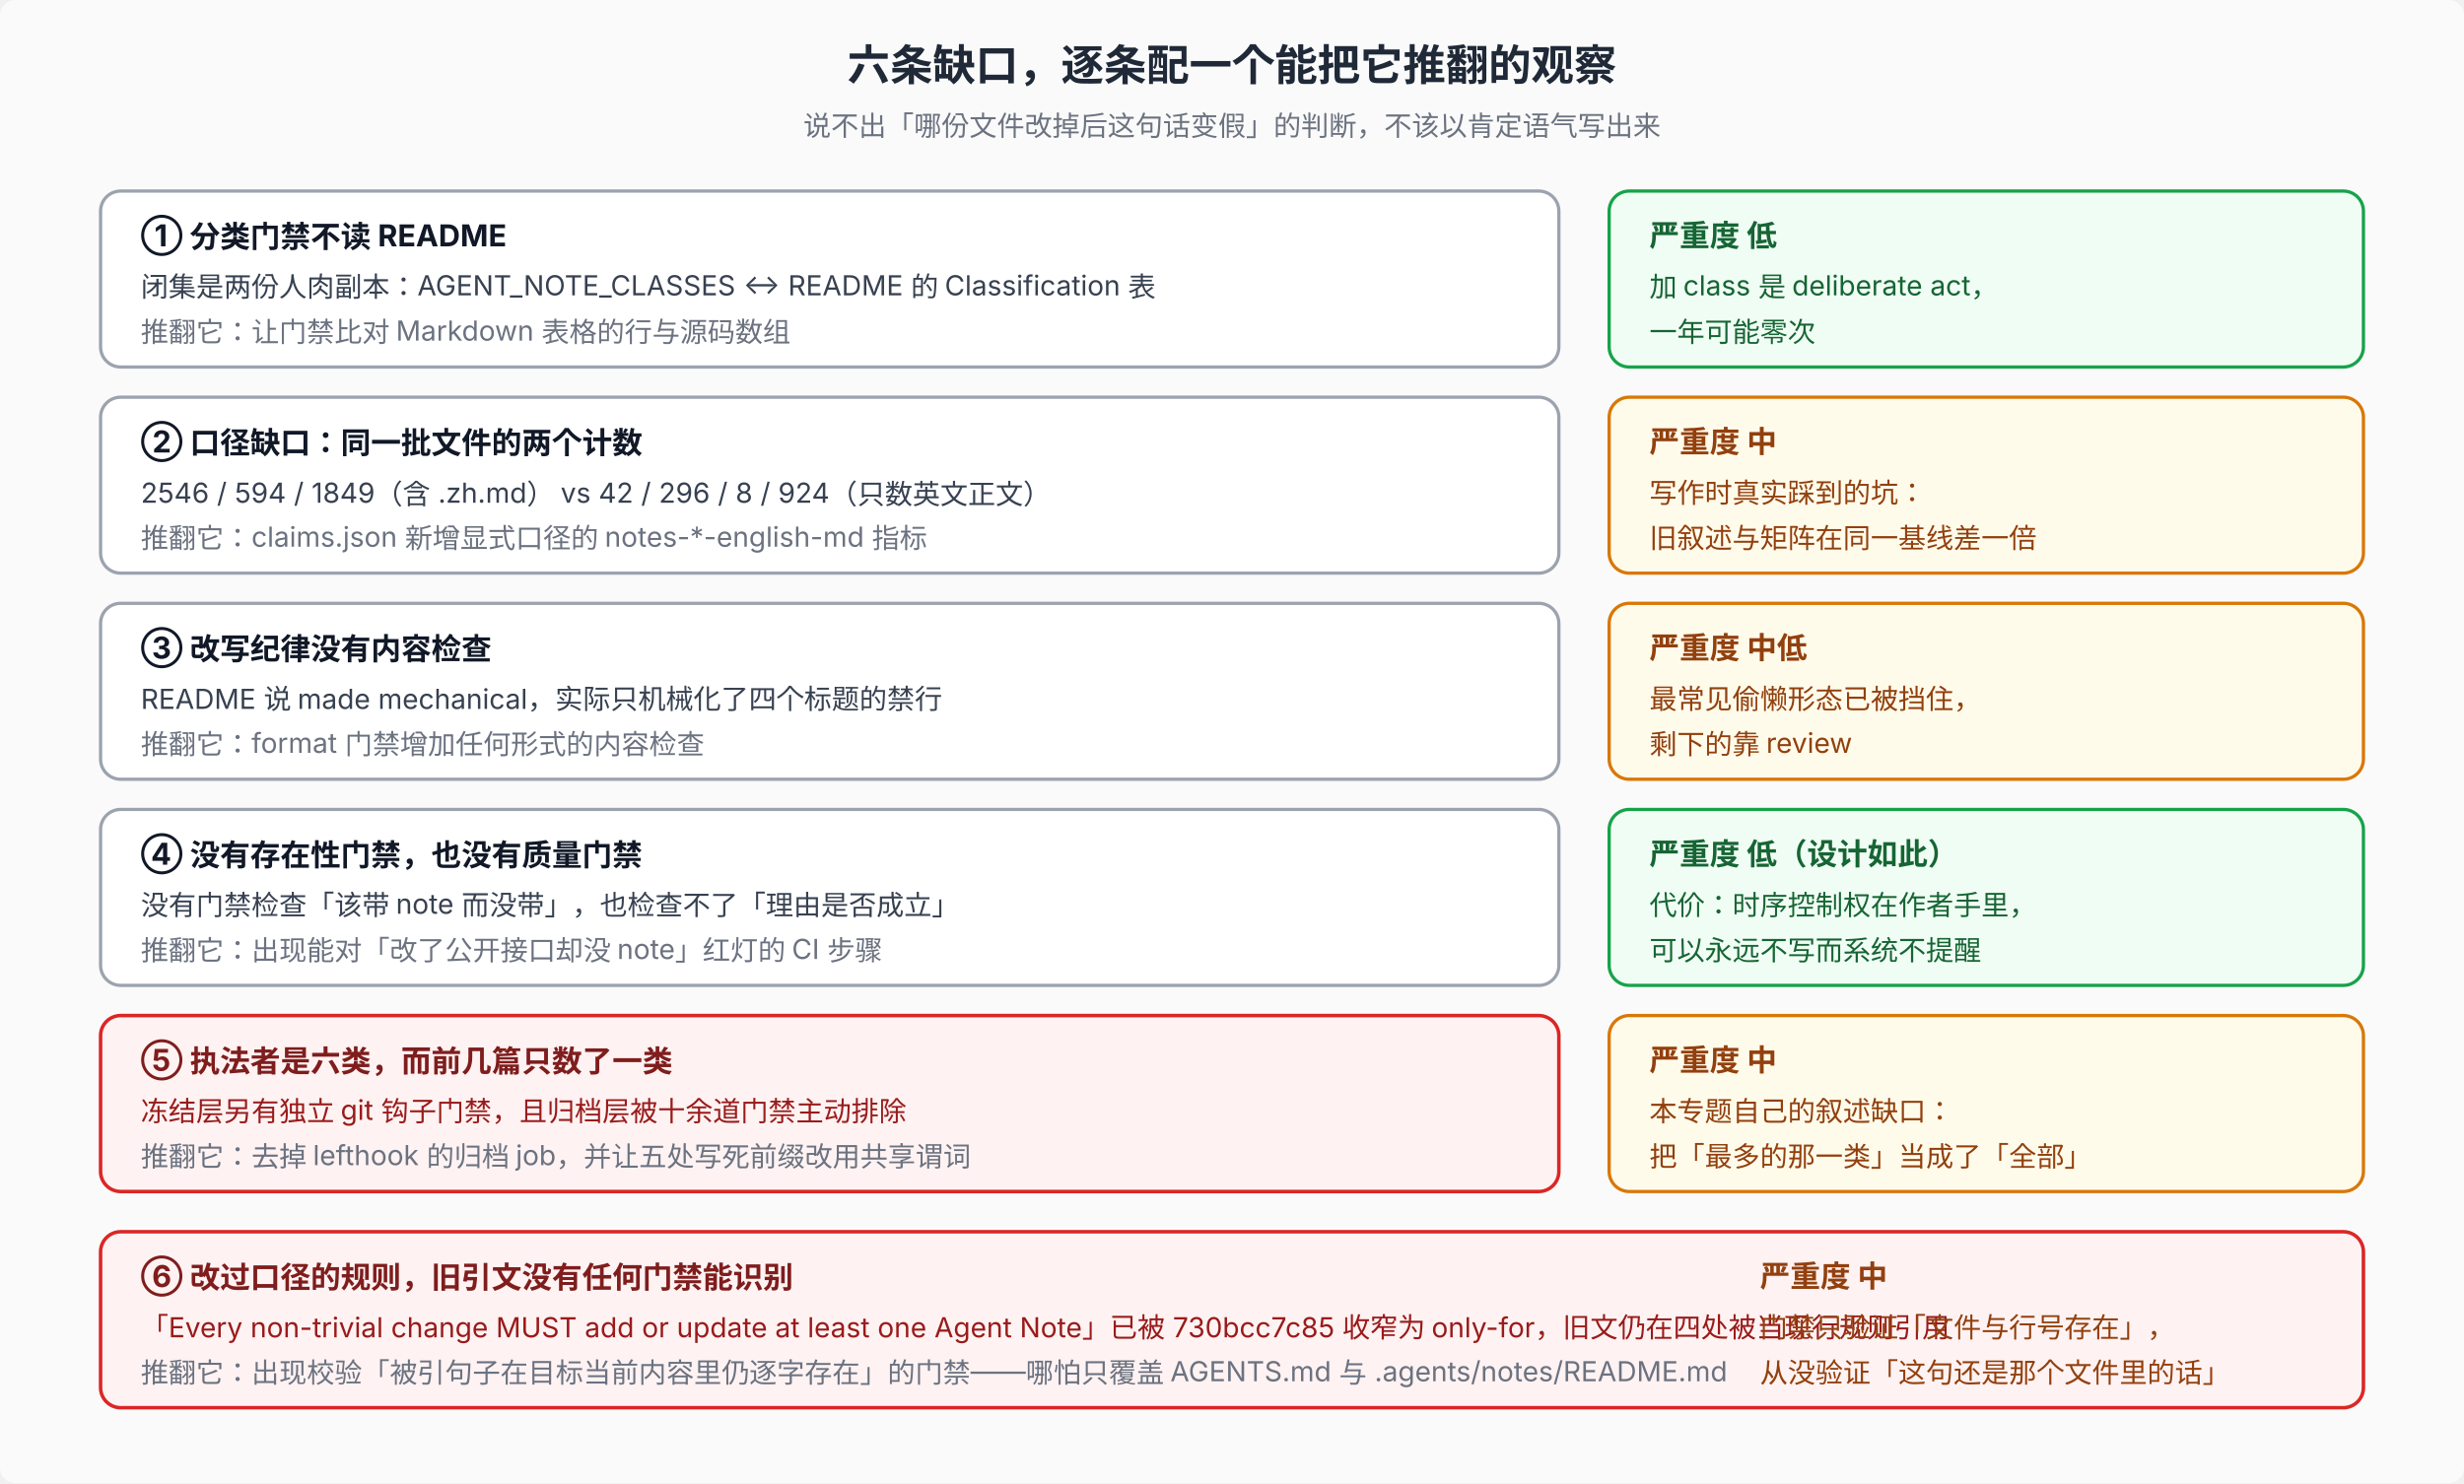
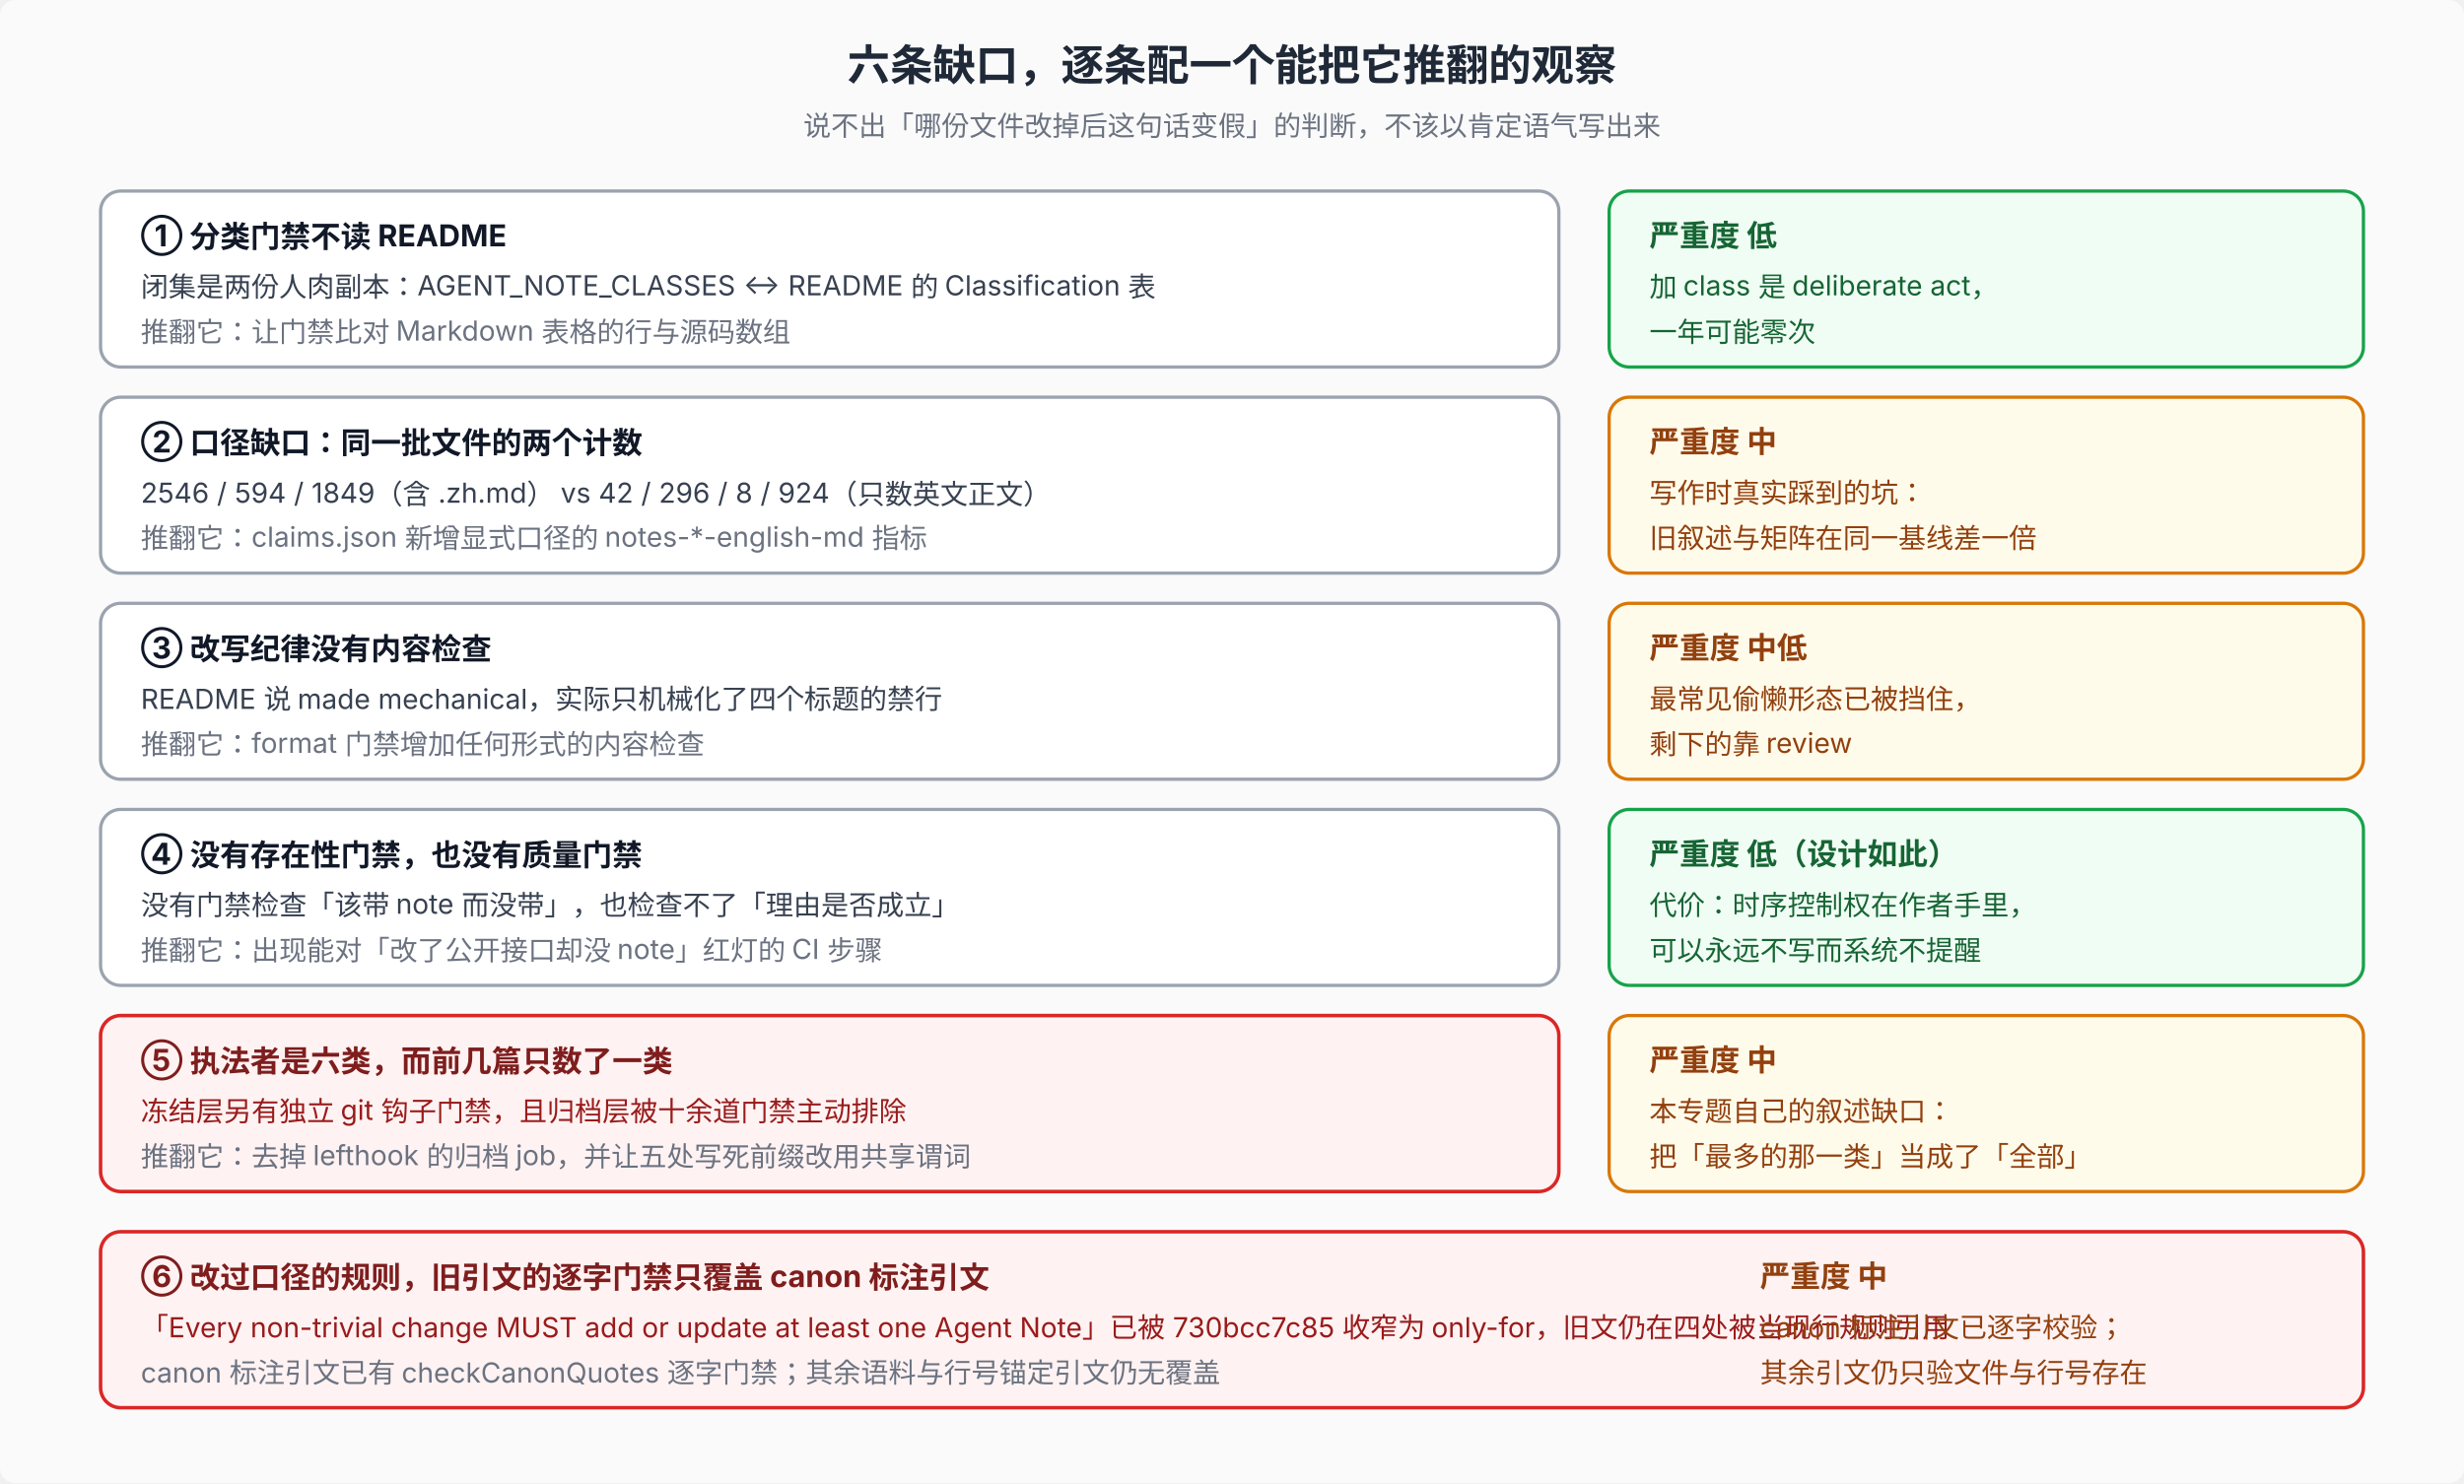
<svg xmlns="http://www.w3.org/2000/svg" viewBox="0 0 980 590" font-family="system-ui, -apple-system, 'PingFang SC', 'Noto Sans SC', sans-serif" font-size="12">
  <rect width="980" height="590" fill="#fafafa" rx="6" />
  <text x="490" y="32" text-anchor="middle" font-size="17" font-weight="700" fill="#1f2937">六条缺口，逐条配一个能把它推翻的观察</text>
  <text x="490" y="54" text-anchor="middle" font-size="11" fill="#6b7280">说不出「哪份文件改掉后这句话变假」的判断，不该以肯定语气写出来</text>
  <rect x="40" y="76" width="580" height="70" rx="8" fill="#fff" stroke="#9ca3af" stroke-width="1.3" />
  <text x="56" y="98" font-weight="700" fill="#111827">① 分类门禁不读 README</text>
  <text x="56" y="118" font-size="11" fill="#374151">闭集是两份人肉副本：AGENT_NOTE_CLASSES ↔ README 的 Classification 表</text>
  <text x="56" y="136" font-size="11" fill="#6b7280">推翻它：让门禁比对 Markdown 表格的行与源码数组</text>
  <rect x="640" y="76" width="300" height="70" rx="8" fill="#f0fdf4" stroke="#16a34a" stroke-width="1.3" />
  <text x="656" y="98" font-weight="700" fill="#166534">严重度 低</text>
  <text x="656" y="118" font-size="11" fill="#166534">加 class 是 deliberate act，</text>
  <text x="656" y="136" font-size="11" fill="#166534">一年可能零次</text>
  <rect x="40" y="158" width="580" height="70" rx="8" fill="#fff" stroke="#9ca3af" stroke-width="1.3" />
  <text x="56" y="180" font-weight="700" fill="#111827">② 口径缺口：同一批文件的两个计数</text>
  <text x="56" y="200" font-size="11" fill="#374151">2546 / 594 / 1849（含 .zh.md） vs 42 / 296 / 8 / 924（只数英文正文）</text>
  <text x="56" y="218" font-size="11" fill="#6b7280">推翻它：claims.json 新增显式口径的 notes-*-english-md 指标</text>
  <rect x="640" y="158" width="300" height="70" rx="8" fill="#fffbeb" stroke="#d97706" stroke-width="1.3" />
  <text x="656" y="180" font-weight="700" fill="#92400e">严重度 中</text>
  <text x="656" y="200" font-size="11" fill="#92400e">写作时真实踩到的坑：</text>
  <text x="656" y="218" font-size="11" fill="#92400e">旧叙述与矩阵在同一基线差一倍</text>
  <rect x="40" y="240" width="580" height="70" rx="8" fill="#fff" stroke="#9ca3af" stroke-width="1.3" />
  <text x="56" y="262" font-weight="700" fill="#111827">③ 改写纪律没有内容检查</text>
  <text x="56" y="282" font-size="11" fill="#374151">README 说 made mechanical，实际只机械化了四个标题的禁行</text>
  <text x="56" y="300" font-size="11" fill="#6b7280">推翻它：format 门禁增加任何形式的内容检查</text>
  <rect x="640" y="240" width="300" height="70" rx="8" fill="#fffbeb" stroke="#d97706" stroke-width="1.3" />
  <text x="656" y="262" font-weight="700" fill="#92400e">严重度 中低</text>
  <text x="656" y="282" font-size="11" fill="#92400e">最常见偷懒形态已被挡住，</text>
  <text x="656" y="300" font-size="11" fill="#92400e">剩下的靠 review</text>
  <rect x="40" y="322" width="580" height="70" rx="8" fill="#fff" stroke="#9ca3af" stroke-width="1.3" />
  <text x="56" y="344" font-weight="700" fill="#111827">④ 没有存在性门禁，也没有质量门禁</text>
  <text x="56" y="364" font-size="11" fill="#374151">没有门禁检查「该带 note 而没带」，也检查不了「理由是否成立」</text>
  <text x="56" y="382" font-size="11" fill="#6b7280">推翻它：出现能对「改了公开接口却没 note」红灯的 CI 步骤</text>
  <rect x="640" y="322" width="300" height="70" rx="8" fill="#f0fdf4" stroke="#16a34a" stroke-width="1.3" />
  <text x="656" y="344" font-weight="700" fill="#166534">严重度 低（设计如此）</text>
  <text x="656" y="364" font-size="11" fill="#166534">代价：时序控制权在作者手里，</text>
  <text x="656" y="382" font-size="11" fill="#166534">可以永远不写而系统不提醒</text>
  <rect x="40" y="404" width="580" height="70" rx="8" fill="#fef2f2" stroke="#dc2626" stroke-width="1.4" />
  <text x="56" y="426" font-weight="700" fill="#7f1d1d">⑤ 执法者是六类，而前几篇只数了一类</text>
  <text x="56" y="446" font-size="11" fill="#991b1b">冻结层另有独立 git 钩子门禁，且归档层被十余道门禁主动排除</text>
  <text x="56" y="464" font-size="11" fill="#6b7280">推翻它：去掉 lefthook 的归档 job，并让五处写死前缀改用共享谓词</text>
  <rect x="640" y="404" width="300" height="70" rx="8" fill="#fffbeb" stroke="#d97706" stroke-width="1.3" />
  <text x="656" y="426" font-weight="700" fill="#92400e">严重度 中</text>
  <text x="656" y="446" font-size="11" fill="#92400e">本专题自己的叙述缺口：</text>
  <text x="656" y="464" font-size="11" fill="#92400e">把「最多的那一类」当成了「全部」</text>
  <rect x="40" y="490" width="900" height="70" rx="8" fill="#fef2f2" stroke="#dc2626" stroke-width="1.4" />
-   <text x="56" y="512" font-weight="700" fill="#7f1d1d">⑥ 改过口径的规则，旧引文没有任何门禁能识别</text>
+   <text x="56" y="512" font-weight="700" fill="#7f1d1d">⑥ 改过口径的规则，旧引文的逐字门禁只覆盖 canon 标注引文</text>
  <text x="56" y="532" font-size="11" fill="#991b1b">「Every non-trivial change MUST add or update at least one Agent Note」已被 730bcc7c85 收窄为 only-for，旧文仍在四处被当现行规则引用</text>
-   <text x="56" y="550" font-size="11" fill="#6b7280">推翻它：出现校验「被引句子在目标当前内容里仍逐字存在」的门禁——哪怕只覆盖 AGENTS.md 与 .agents/notes/README.md</text>
+   <text x="56" y="550" font-size="11" fill="#6b7280">canon 标注引文已有 checkCanonQuotes 逐字门禁；其余语料与行号锚定引文仍无覆盖</text>
  <text x="700" y="512" font-weight="700" fill="#92400e">严重度 中</text>
-   <text x="700" y="532" font-size="11" fill="#92400e">门禁只验证「文件与行号存在」，</text>
-   <text x="700" y="550" font-size="11" fill="#92400e">从没验证「这句还是那个文件里的话」</text>
+   <text x="700" y="532" font-size="11" fill="#92400e">canon 标注引文已逐字校验；</text>
+   <text x="700" y="550" font-size="11" fill="#92400e">其余引文仍只验文件与行号存在</text>
</svg>
